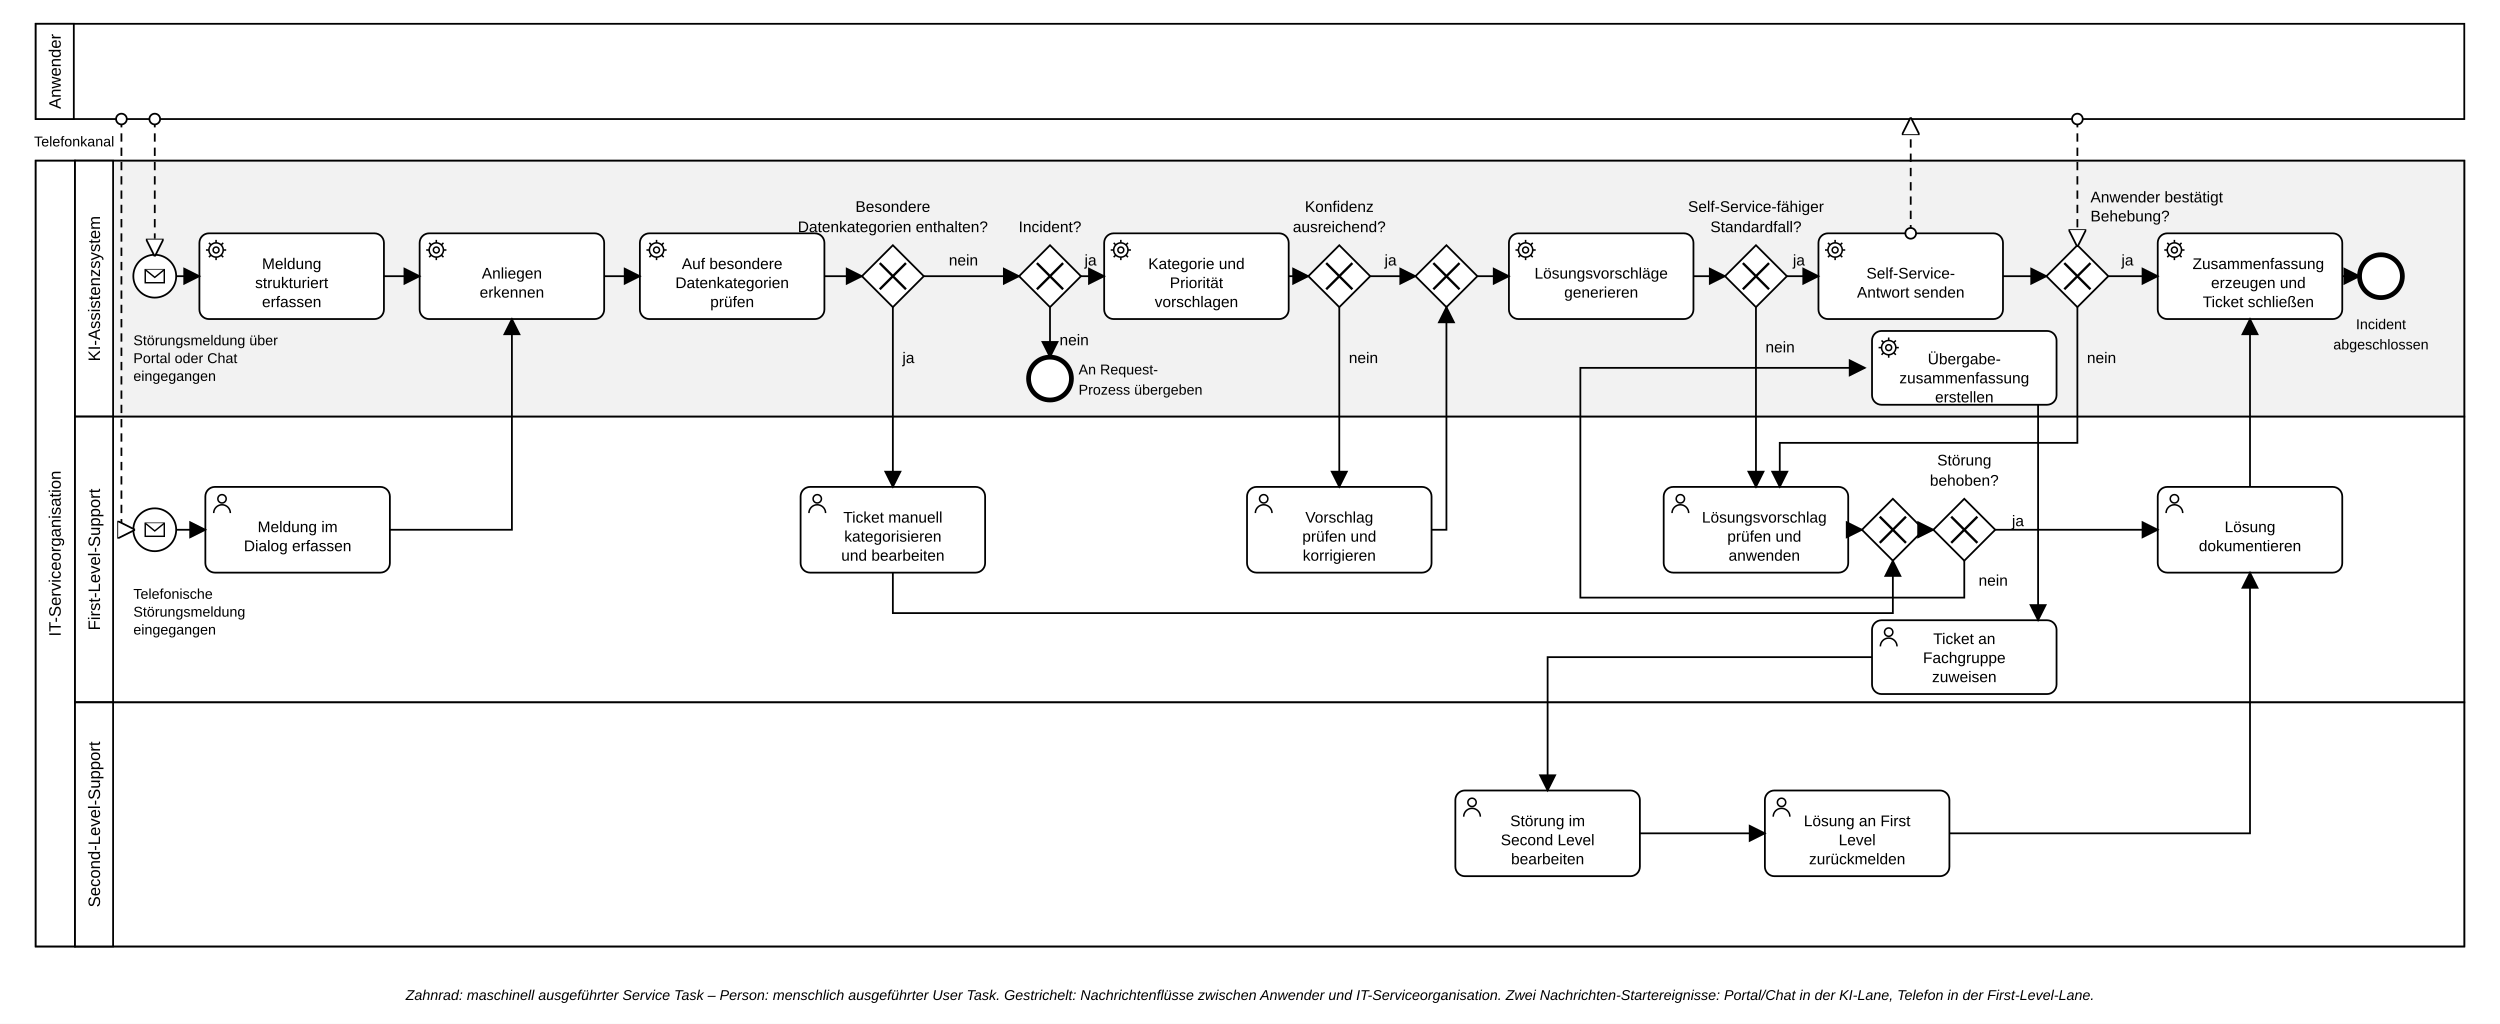
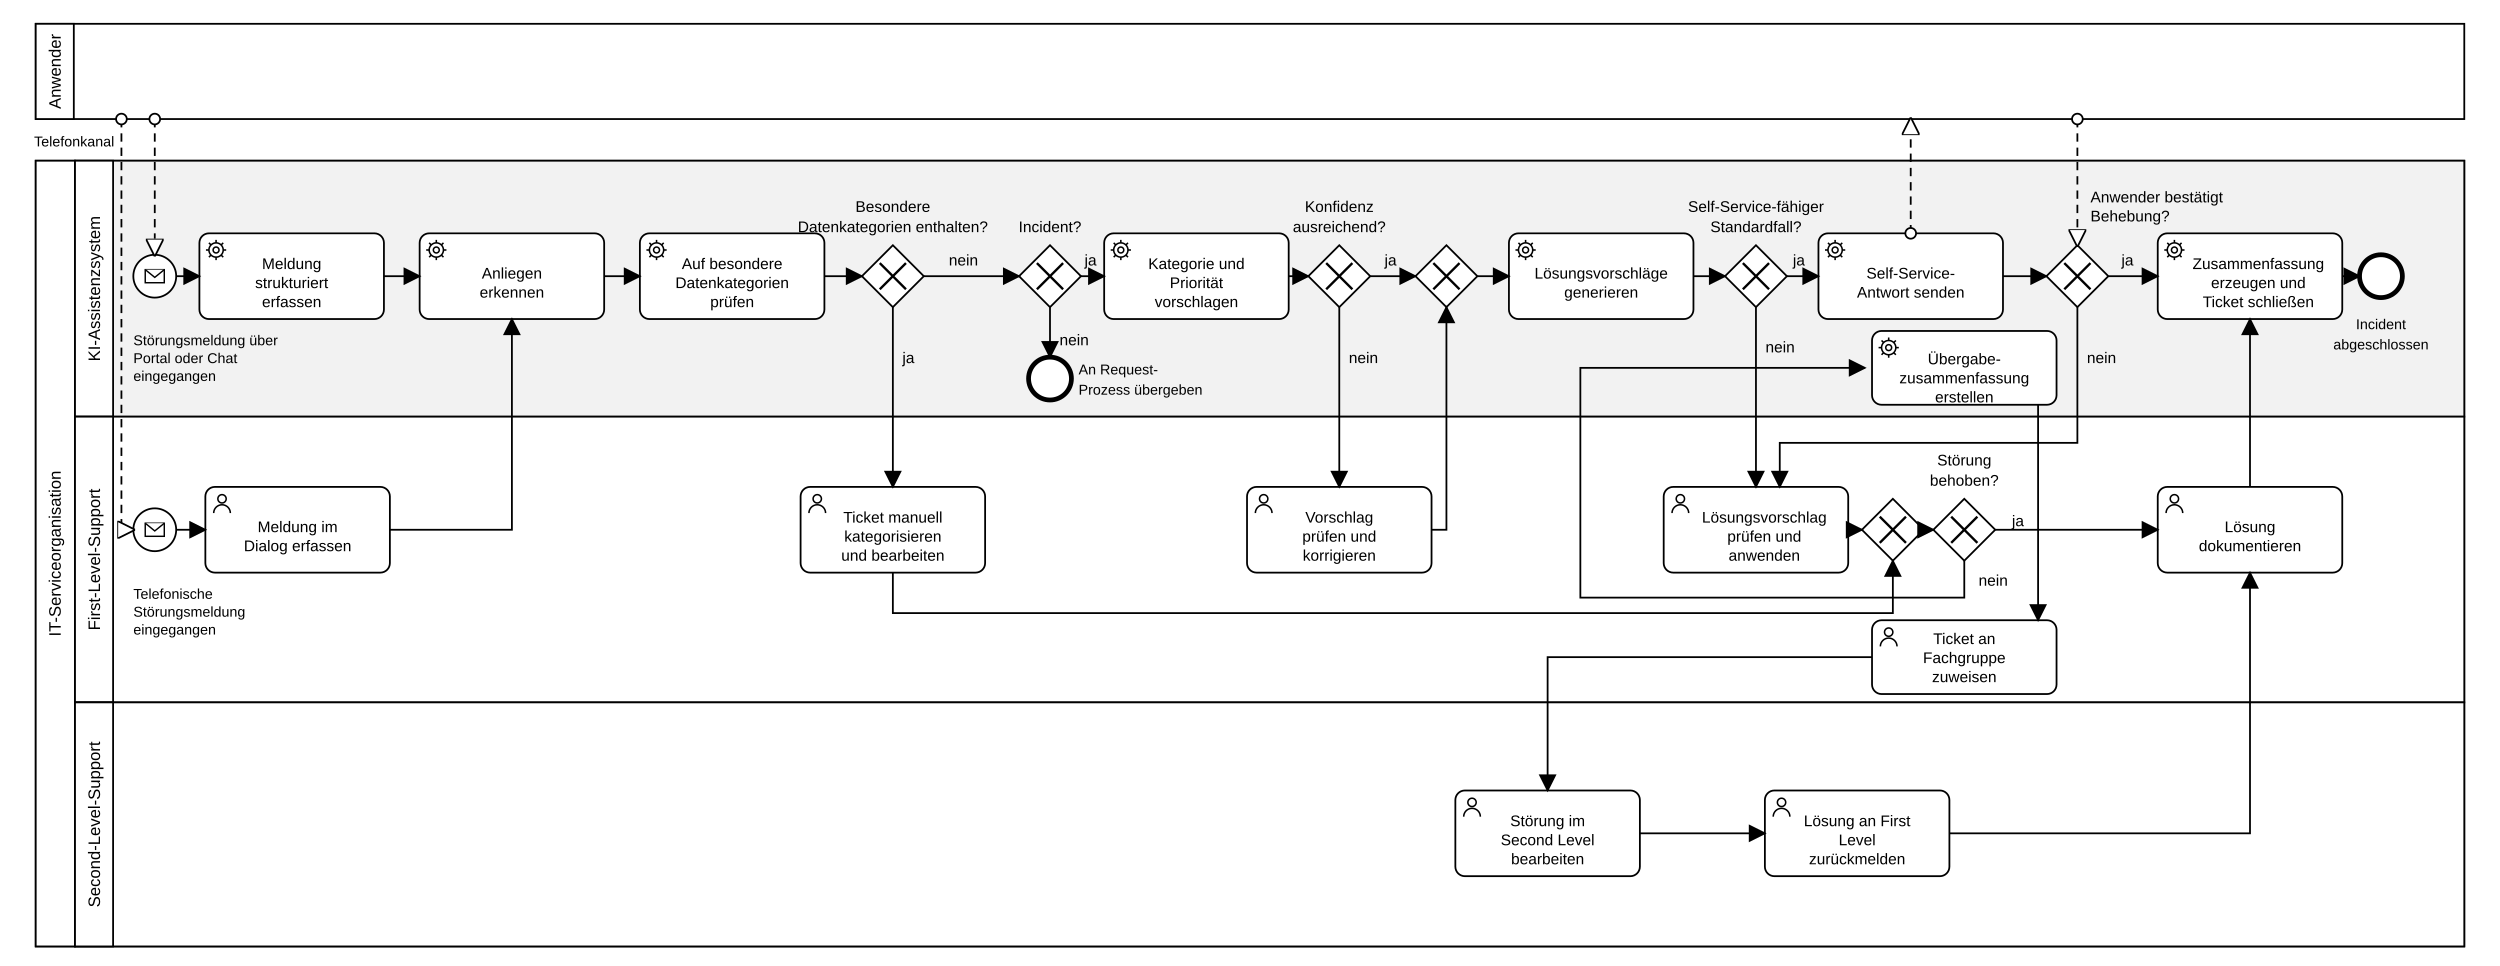
- <svg xmlns="http://www.w3.org/2000/svg" width="2100" height="860" viewBox="0 0 2100 860" font-family="Arial, Helvetica, sans-serif" font-size="14">
+ <svg xmlns="http://www.w3.org/2000/svg" width="2100" height="811" viewBox="0 0 2100 811" font-family="Arial, Helvetica, sans-serif" font-size="14">
  <rect width="2100" height="860" fill="white" />
  <defs>
    <marker id="arr" markerWidth="10" markerHeight="10" refX="9" refY="5" orient="auto">
      <path d="M0,0 L10,5 L0,10 z" fill="#000" />
    </marker>
    <marker id="arro" markerWidth="10" markerHeight="10" refX="9" refY="5" orient="auto">
      <path d="M0,0 L10,5 L0,10 z" fill="white" stroke="#000" />
    </marker>
    <marker id="dot" markerWidth="8" markerHeight="8" refX="4" refY="4" orient="auto">
      <circle cx="4" cy="4" r="3" fill="white" stroke="#000" />
    </marker>
  </defs>
  <rect x="30" y="20" width="2040" height="80" rx="0" fill="white" stroke="#000" stroke-width="1.5" />
  <rect x="30" y="20" width="32" height="80" rx="0" fill="white" stroke="#000" stroke-width="1.5" />
  <text x="46" y="65.0" text-anchor="middle" font-size="14" style="" transform="rotate(-90 46 60.0)">Anwender</text>
  <rect x="30" y="135" width="2040" height="660" rx="0" fill="white" stroke="#000" stroke-width="1.5" />
  <rect x="30" y="135" width="33" height="660" rx="0" fill="white" stroke="#000" stroke-width="1.5" />
  <text x="46" y="470.0" text-anchor="middle" font-size="14" style="" transform="rotate(-90 46 465.0)">IT-Serviceorganisation</text>
  <rect x="63" y="135" width="2007" height="215" fill="#f2f2f2" stroke="#000" stroke-width="1.5" />
  <rect x="63" y="135" width="32" height="215" rx="0" fill="white" stroke="#000" stroke-width="1.5" />
  <text x="79" y="247.5" text-anchor="middle" font-size="14" style="" transform="rotate(-90 79 242.5)">KI-Assistenzsystem</text>
  <rect x="63" y="350" width="2007" height="240" fill="white" stroke="#000" stroke-width="1.5" />
  <rect x="63" y="350" width="32" height="240" rx="0" fill="white" stroke="#000" stroke-width="1.5" />
  <text x="79" y="475.0" text-anchor="middle" font-size="14" style="" transform="rotate(-90 79 470.0)">First-Level-Support</text>
  <rect x="63" y="590" width="2007" height="205" fill="white" stroke="#000" stroke-width="1.5" />
  <rect x="63" y="590" width="32" height="205" rx="0" fill="white" stroke="#000" stroke-width="1.5" />
  <text x="79" y="697.5" text-anchor="middle" font-size="14" style="" transform="rotate(-90 79 692.5)">Second-Level-Support</text>
  <rect x="167.5" y="196.0" width="155" height="72" rx="8" fill="white" stroke="#000" stroke-width="1.5" />
  <g transform="translate(181.5,210.0)" stroke="#000" stroke-width="1.3" fill="white">
    <circle r="6" />
    <circle r="2.5" />
    <line x1="6.0" y1="0.0" x2="8.5" y2="0.0" />
    <line x1="4.243" y1="4.243" x2="6.01" y2="6.01" />
    <line x1="7.960769380065197e-06" y1="6" x2="1.127775662175903e-05" y2="8.5" />
    <line x1="-4.243" y1="4.243" x2="-6.01" y2="6.01" />
    <line x1="-6" y1="1.592153876011638e-05" x2="-8.5" y2="2.2555513243498205e-05" />
    <line x1="-4.243" y1="-4.243" x2="-6.01" y2="-6.01" />
    <line x1="-2.388230814280407e-05" y1="-6" x2="-3.383326986897244e-05" y2="-8.5" />
    <line x1="4.243" y1="-4.243" x2="6.01" y2="-6.01" />
  </g>
  <text x="245" y="226.0" text-anchor="middle" font-size="13" style="">Meldung</text>
  <text x="245" y="242.0" text-anchor="middle" font-size="13" style="">strukturiert</text>
  <text x="245" y="258.0" text-anchor="middle" font-size="13" style="">erfassen</text>
  <rect x="352.5" y="196.0" width="155" height="72" rx="8" fill="white" stroke="#000" stroke-width="1.5" />
  <g transform="translate(366.5,210.0)" stroke="#000" stroke-width="1.3" fill="white">
    <circle r="6" />
    <circle r="2.5" />
    <line x1="6.0" y1="0.0" x2="8.5" y2="0.0" />
    <line x1="4.243" y1="4.243" x2="6.01" y2="6.01" />
    <line x1="7.960769380065197e-06" y1="6" x2="1.127775662175903e-05" y2="8.5" />
    <line x1="-4.243" y1="4.243" x2="-6.01" y2="6.01" />
    <line x1="-6" y1="1.592153876011638e-05" x2="-8.5" y2="2.2555513243498205e-05" />
    <line x1="-4.243" y1="-4.243" x2="-6.01" y2="-6.01" />
    <line x1="-2.388230814280407e-05" y1="-6" x2="-3.383326986897244e-05" y2="-8.5" />
    <line x1="4.243" y1="-4.243" x2="6.01" y2="-6.01" />
  </g>
  <text x="430" y="234.0" text-anchor="middle" font-size="13" style="">Anliegen</text>
  <text x="430" y="250.0" text-anchor="middle" font-size="13" style="">erkennen</text>
  <rect x="537.5" y="196.0" width="155" height="72" rx="8" fill="white" stroke="#000" stroke-width="1.5" />
  <g transform="translate(551.5,210.0)" stroke="#000" stroke-width="1.3" fill="white">
    <circle r="6" />
    <circle r="2.5" />
    <line x1="6.0" y1="0.0" x2="8.5" y2="0.0" />
    <line x1="4.243" y1="4.243" x2="6.01" y2="6.01" />
    <line x1="7.960769380065197e-06" y1="6" x2="1.127775662175903e-05" y2="8.5" />
    <line x1="-4.243" y1="4.243" x2="-6.01" y2="6.01" />
    <line x1="-6" y1="1.592153876011638e-05" x2="-8.5" y2="2.2555513243498205e-05" />
    <line x1="-4.243" y1="-4.243" x2="-6.01" y2="-6.01" />
    <line x1="-2.388230814280407e-05" y1="-6" x2="-3.383326986897244e-05" y2="-8.5" />
    <line x1="4.243" y1="-4.243" x2="6.01" y2="-6.01" />
  </g>
  <text x="615" y="226.0" text-anchor="middle" font-size="13" style="">Auf besondere</text>
  <text x="615" y="242.0" text-anchor="middle" font-size="13" style="">Datenkategorien</text>
  <text x="615" y="258.0" text-anchor="middle" font-size="13" style="">prüfen</text>
  <rect x="927.5" y="196.0" width="155" height="72" rx="8" fill="white" stroke="#000" stroke-width="1.5" />
  <g transform="translate(941.5,210.0)" stroke="#000" stroke-width="1.3" fill="white">
    <circle r="6" />
    <circle r="2.5" />
    <line x1="6.0" y1="0.0" x2="8.5" y2="0.0" />
    <line x1="4.243" y1="4.243" x2="6.01" y2="6.01" />
    <line x1="7.960769380065197e-06" y1="6" x2="1.127775662175903e-05" y2="8.5" />
    <line x1="-4.243" y1="4.243" x2="-6.01" y2="6.01" />
    <line x1="-6" y1="1.592153876011638e-05" x2="-8.5" y2="2.2555513243498205e-05" />
    <line x1="-4.243" y1="-4.243" x2="-6.01" y2="-6.01" />
    <line x1="-2.388230814280407e-05" y1="-6" x2="-3.383326986897244e-05" y2="-8.5" />
    <line x1="4.243" y1="-4.243" x2="6.01" y2="-6.01" />
  </g>
  <text x="1005" y="226.0" text-anchor="middle" font-size="13" style="">Kategorie und</text>
  <text x="1005" y="242.0" text-anchor="middle" font-size="13" style="">Priorität</text>
  <text x="1005" y="258.0" text-anchor="middle" font-size="13" style="">vorschlagen</text>
  <rect x="1267.5" y="196.0" width="155" height="72" rx="8" fill="white" stroke="#000" stroke-width="1.5" />
  <g transform="translate(1281.5,210.0)" stroke="#000" stroke-width="1.3" fill="white">
    <circle r="6" />
    <circle r="2.5" />
    <line x1="6.0" y1="0.0" x2="8.5" y2="0.0" />
    <line x1="4.243" y1="4.243" x2="6.01" y2="6.01" />
    <line x1="7.960769380065197e-06" y1="6" x2="1.127775662175903e-05" y2="8.5" />
    <line x1="-4.243" y1="4.243" x2="-6.01" y2="6.01" />
    <line x1="-6" y1="1.592153876011638e-05" x2="-8.5" y2="2.2555513243498205e-05" />
    <line x1="-4.243" y1="-4.243" x2="-6.01" y2="-6.01" />
    <line x1="-2.388230814280407e-05" y1="-6" x2="-3.383326986897244e-05" y2="-8.5" />
    <line x1="4.243" y1="-4.243" x2="6.01" y2="-6.01" />
  </g>
  <text x="1345" y="234.0" text-anchor="middle" font-size="13" style="">Lösungsvorschläge</text>
  <text x="1345" y="250.0" text-anchor="middle" font-size="13" style="">generieren</text>
  <rect x="1527.5" y="196.0" width="155" height="72" rx="8" fill="white" stroke="#000" stroke-width="1.5" />
  <g transform="translate(1541.5,210.0)" stroke="#000" stroke-width="1.3" fill="white">
    <circle r="6" />
    <circle r="2.5" />
    <line x1="6.0" y1="0.0" x2="8.5" y2="0.0" />
    <line x1="4.243" y1="4.243" x2="6.01" y2="6.01" />
    <line x1="7.960769380065197e-06" y1="6" x2="1.127775662175903e-05" y2="8.5" />
    <line x1="-4.243" y1="4.243" x2="-6.01" y2="6.01" />
    <line x1="-6" y1="1.592153876011638e-05" x2="-8.5" y2="2.2555513243498205e-05" />
    <line x1="-4.243" y1="-4.243" x2="-6.01" y2="-6.01" />
    <line x1="-2.388230814280407e-05" y1="-6" x2="-3.383326986897244e-05" y2="-8.5" />
    <line x1="4.243" y1="-4.243" x2="6.01" y2="-6.01" />
  </g>
  <text x="1605" y="234.0" text-anchor="middle" font-size="13" style="">Self-Service-</text>
  <text x="1605" y="250.0" text-anchor="middle" font-size="13" style="">Antwort senden</text>
  <rect x="1812.5" y="196.0" width="155" height="72" rx="8" fill="white" stroke="#000" stroke-width="1.5" />
  <g transform="translate(1826.5,210.0)" stroke="#000" stroke-width="1.3" fill="white">
    <circle r="6" />
    <circle r="2.5" />
    <line x1="6.0" y1="0.0" x2="8.5" y2="0.0" />
    <line x1="4.243" y1="4.243" x2="6.01" y2="6.01" />
    <line x1="7.960769380065197e-06" y1="6" x2="1.127775662175903e-05" y2="8.5" />
    <line x1="-4.243" y1="4.243" x2="-6.01" y2="6.01" />
    <line x1="-6" y1="1.592153876011638e-05" x2="-8.5" y2="2.2555513243498205e-05" />
    <line x1="-4.243" y1="-4.243" x2="-6.01" y2="-6.01" />
    <line x1="-2.388230814280407e-05" y1="-6" x2="-3.383326986897244e-05" y2="-8.5" />
    <line x1="4.243" y1="-4.243" x2="6.01" y2="-6.01" />
  </g>
  <text x="1897" y="226.0" text-anchor="middle" font-size="13" style="">Zusammenfassung</text>
  <text x="1897" y="242.0" text-anchor="middle" font-size="13" style="">erzeugen und</text>
  <text x="1897" y="258.0" text-anchor="middle" font-size="13" style="">Ticket schließen</text>
  <rect x="172.5" y="409.0" width="155" height="72" rx="8" fill="white" stroke="#000" stroke-width="1.5" />
  <g transform="translate(186.5,423.0)" stroke="#000" stroke-width="1.3" fill="white">
    <circle cy="-4" r="3.5" />
    <path d="M-7,8 a7,7 0 0 1 14,0" />
  </g>
  <text x="250" y="447.0" text-anchor="middle" font-size="13" style="">Meldung im</text>
  <text x="250" y="463.0" text-anchor="middle" font-size="13" style="">Dialog erfassen</text>
  <rect x="672.5" y="409.0" width="155" height="72" rx="8" fill="white" stroke="#000" stroke-width="1.5" />
  <g transform="translate(686.5,423.0)" stroke="#000" stroke-width="1.3" fill="white">
    <circle cy="-4" r="3.5" />
    <path d="M-7,8 a7,7 0 0 1 14,0" />
  </g>
  <text x="750" y="439.0" text-anchor="middle" font-size="13" style="">Ticket manuell</text>
  <text x="750" y="455.0" text-anchor="middle" font-size="13" style="">kategorisieren</text>
  <text x="750" y="471.0" text-anchor="middle" font-size="13" style="">und bearbeiten</text>
  <rect x="1047.5" y="409.0" width="155" height="72" rx="8" fill="white" stroke="#000" stroke-width="1.5" />
  <g transform="translate(1061.5,423.0)" stroke="#000" stroke-width="1.3" fill="white">
    <circle cy="-4" r="3.5" />
    <path d="M-7,8 a7,7 0 0 1 14,0" />
  </g>
  <text x="1125" y="439.0" text-anchor="middle" font-size="13" style="">Vorschlag</text>
  <text x="1125" y="455.0" text-anchor="middle" font-size="13" style="">prüfen und</text>
  <text x="1125" y="471.0" text-anchor="middle" font-size="13" style="">korrigieren</text>
  <rect x="1397.5" y="409.0" width="155" height="72" rx="8" fill="white" stroke="#000" stroke-width="1.5" />
  <g transform="translate(1411.5,423.0)" stroke="#000" stroke-width="1.3" fill="white">
    <circle cy="-4" r="3.5" />
    <path d="M-7,8 a7,7 0 0 1 14,0" />
  </g>
  <text x="1482" y="439.0" text-anchor="middle" font-size="13" style="">Lösungsvorschlag</text>
  <text x="1482" y="455.0" text-anchor="middle" font-size="13" style="">prüfen und</text>
  <text x="1482" y="471.0" text-anchor="middle" font-size="13" style="">anwenden</text>
  <rect x="1812.5" y="409.0" width="155" height="72" rx="8" fill="white" stroke="#000" stroke-width="1.5" />
  <g transform="translate(1826.5,423.0)" stroke="#000" stroke-width="1.3" fill="white">
    <circle cy="-4" r="3.5" />
    <path d="M-7,8 a7,7 0 0 1 14,0" />
  </g>
  <text x="1890" y="447.0" text-anchor="middle" font-size="13" style="">Lösung</text>
  <text x="1890" y="463.0" text-anchor="middle" font-size="13" style="">dokumentieren</text>
  <rect x="1572.5" y="521.0" width="155" height="62" rx="8" fill="white" stroke="#000" stroke-width="1.5" />
  <g transform="translate(1586.5,535.0)" stroke="#000" stroke-width="1.3" fill="white">
    <circle cy="-4" r="3.5" />
    <path d="M-7,8 a7,7 0 0 1 14,0" />
  </g>
  <text x="1650" y="541.0" text-anchor="middle" font-size="13" style="">Ticket an</text>
  <text x="1650" y="557.0" text-anchor="middle" font-size="13" style="">Fachgruppe</text>
  <text x="1650" y="573.0" text-anchor="middle" font-size="13" style="">zuweisen</text>
  <rect x="1222.5" y="664.0" width="155" height="72" rx="8" fill="white" stroke="#000" stroke-width="1.5" />
  <g transform="translate(1236.5,678.0)" stroke="#000" stroke-width="1.3" fill="white">
    <circle cy="-4" r="3.5" />
    <path d="M-7,8 a7,7 0 0 1 14,0" />
  </g>
  <text x="1300" y="694.0" text-anchor="middle" font-size="13" style="">Störung im</text>
  <text x="1300" y="710.0" text-anchor="middle" font-size="13" style="">Second Level</text>
  <text x="1300" y="726.0" text-anchor="middle" font-size="13" style="">bearbeiten</text>
  <rect x="1482.5" y="664.0" width="155" height="72" rx="8" fill="white" stroke="#000" stroke-width="1.5" />
  <g transform="translate(1496.5,678.0)" stroke="#000" stroke-width="1.3" fill="white">
    <circle cy="-4" r="3.5" />
    <path d="M-7,8 a7,7 0 0 1 14,0" />
  </g>
  <text x="1560" y="694.0" text-anchor="middle" font-size="13" style="">Lösung an First</text>
  <text x="1560" y="710.0" text-anchor="middle" font-size="13" style="">Level</text>
  <text x="1560" y="726.0" text-anchor="middle" font-size="13" style="">zurückmelden</text>
  <polygon points="750,206.0 776.0,232 750,258.0 724.0,232" fill="white" stroke="#000" stroke-width="1.5" />
  <path d="M739,221 L761,243 M761,221 L739,243" stroke="#000" stroke-width="2" />
  <text x="750" y="178.0" text-anchor="middle" font-size="13" style="">Besondere</text>
  <text x="750" y="195.0" text-anchor="middle" font-size="13" style="">Datenkategorien enthalten?</text>
  <polygon points="882,206.0 908.0,232 882,258.0 856.0,232" fill="white" stroke="#000" stroke-width="1.5" />
  <path d="M871,221 L893,243 M893,221 L871,243" stroke="#000" stroke-width="2" />
  <text x="882" y="195.0" text-anchor="middle" font-size="13" style="">Incident?</text>
  <polygon points="1125,206.0 1151.0,232 1125,258.0 1099.0,232" fill="white" stroke="#000" stroke-width="1.5" />
  <path d="M1114,221 L1136,243 M1136,221 L1114,243" stroke="#000" stroke-width="2" />
  <text x="1125" y="178.0" text-anchor="middle" font-size="13" style="">Konfidenz</text>
  <text x="1125" y="195.0" text-anchor="middle" font-size="13" style="">ausreichend?</text>
  <polygon points="1215,206.0 1241.0,232 1215,258.0 1189.0,232" fill="white" stroke="#000" stroke-width="1.5" />
  <path d="M1204,221 L1226,243 M1226,221 L1204,243" stroke="#000" stroke-width="2" />
  <polygon points="1475,206.0 1501.0,232 1475,258.0 1449.0,232" fill="white" stroke="#000" stroke-width="1.5" />
  <path d="M1464,221 L1486,243 M1486,221 L1464,243" stroke="#000" stroke-width="2" />
  <text x="1475" y="178.0" text-anchor="middle" font-size="13" style="">Self-Service-fähiger</text>
  <text x="1475" y="195.0" text-anchor="middle" font-size="13" style="">Standardfall?</text>
  <polygon points="1745,206.0 1771.0,232 1745,258.0 1719.0,232" fill="white" stroke="#000" stroke-width="1.5" />
  <path d="M1734,221 L1756,243 M1756,221 L1734,243" stroke="#000" stroke-width="2" />
  <text x="1756" y="170.0" text-anchor="start" font-size="13" style="">Anwender bestätigt</text>
  <text x="1756" y="186.0" text-anchor="start" font-size="13" style="">Behebung?</text>
  <polygon points="1590,419.0 1616.0,445 1590,471.0 1564.0,445" fill="white" stroke="#000" stroke-width="1.5" />
  <path d="M1579,434 L1601,456 M1601,434 L1579,456" stroke="#000" stroke-width="2" />
  <polygon points="1650,419.0 1676.0,445 1650,471.0 1624.0,445" fill="white" stroke="#000" stroke-width="1.5" />
  <path d="M1639,434 L1661,456 M1661,434 L1639,456" stroke="#000" stroke-width="2" />
  <text x="1650" y="391.0" text-anchor="middle" font-size="13" style="">Störung</text>
  <text x="1650" y="408.0" text-anchor="middle" font-size="13" style="">behoben?</text>
  <circle cx="130" cy="232" r="18" fill="white" stroke="#000" stroke-width="1.5" />
  <g transform="translate(130,232)" stroke="#000" stroke-width="1.2" fill="white">
    <rect x="-8" y="-5.5" width="16" height="11" />
    <path d="M-8,-5.5 L0,1 L8,-5.5" />
  </g>
  <text x="112" y="290.0" text-anchor="start" font-size="12" style="">Störungsmeldung über</text>
  <text x="112" y="305.0" text-anchor="start" font-size="12" style="">Portal oder Chat</text>
  <text x="112" y="320.0" text-anchor="start" font-size="12" style="">eingegangen</text>
  <circle cx="130" cy="445" r="18" fill="white" stroke="#000" stroke-width="1.5" />
  <g transform="translate(130,445)" stroke="#000" stroke-width="1.2" fill="white">
    <rect x="-8" y="-5.5" width="16" height="11" />
    <path d="M-8,-5.5 L0,1 L8,-5.5" />
  </g>
  <text x="112" y="503.0" text-anchor="start" font-size="12" style="">Telefonische</text>
  <text x="112" y="518.0" text-anchor="start" font-size="12" style="">Störungsmeldung</text>
  <text x="112" y="533.0" text-anchor="start" font-size="12" style="">eingegangen</text>
  <circle cx="2000" cy="232" r="18" fill="white" stroke="#000" stroke-width="4" />
  <text x="2000" y="276.5" text-anchor="middle" font-size="12" style="">Incident</text>
  <text x="2000" y="293.5" text-anchor="middle" font-size="12" style="">abgeschlossen</text>
  <circle cx="882" cy="318" r="18" fill="white" stroke="#000" stroke-width="4" />
  <text x="906" y="314.5" text-anchor="start" font-size="12" style="">An Request-</text>
  <text x="906" y="331.5" text-anchor="start" font-size="12" style="">Prozess übergeben</text>
  <path d="M148,232 L167.5,232" fill="none" stroke="#000" stroke-width="1.5" marker-end="url(#arr)" />
  <path d="M322.5,232 L352.5,232" fill="none" stroke="#000" stroke-width="1.5" marker-end="url(#arr)" />
  <path d="M507.5,232 L537.5,232" fill="none" stroke="#000" stroke-width="1.5" marker-end="url(#arr)" />
  <path d="M692.5,232 L724.0,232" fill="none" stroke="#000" stroke-width="1.5" marker-end="url(#arr)" />
  <path d="M776.0,232 L856.0,232" fill="none" stroke="#000" stroke-width="1.5" marker-end="url(#arr)" />
  <text x="797" y="223.0" text-anchor="start" font-size="13" style="">nein</text>
  <path d="M750,258.0 L750,409.0" fill="none" stroke="#000" stroke-width="1.5" marker-end="url(#arr)" />
  <text x="758" y="305.0" text-anchor="start" font-size="13" style="">ja</text>
  <path d="M908.0,232 L927.5,232" fill="none" stroke="#000" stroke-width="1.5" marker-end="url(#arr)" />
  <text x="911" y="223.0" text-anchor="start" font-size="13" style="">ja</text>
  <path d="M882,258.0 L882,300" fill="none" stroke="#000" stroke-width="1.5" marker-end="url(#arr)" />
  <text x="890" y="290.0" text-anchor="start" font-size="13" style="">nein</text>
  <path d="M1082.5,232 L1099.0,232" fill="none" stroke="#000" stroke-width="1.5" marker-end="url(#arr)" />
  <path d="M1151.0,232 L1189.0,232" fill="none" stroke="#000" stroke-width="1.5" marker-end="url(#arr)" />
  <text x="1163" y="223.0" text-anchor="start" font-size="13" style="">ja</text>
  <path d="M1125,258.0 L1125,409.0" fill="none" stroke="#000" stroke-width="1.5" marker-end="url(#arr)" />
  <text x="1133" y="305.0" text-anchor="start" font-size="13" style="">nein</text>
  <path d="M1202.5,445 L1215,445 L1215,258.0" fill="none" stroke="#000" stroke-width="1.5" marker-end="url(#arr)" />
  <path d="M1241.0,232 L1267.5,232" fill="none" stroke="#000" stroke-width="1.5" marker-end="url(#arr)" />
  <path d="M1422.5,232 L1449.0,232" fill="none" stroke="#000" stroke-width="1.5" marker-end="url(#arr)" />
  <path d="M1501.0,232 L1527.5,232" fill="none" stroke="#000" stroke-width="1.5" marker-end="url(#arr)" />
  <text x="1506" y="223.0" text-anchor="start" font-size="13" style="">ja</text>
  <path d="M1475,258.0 L1475,409.0" fill="none" stroke="#000" stroke-width="1.5" marker-end="url(#arr)" />
  <text x="1483" y="296.0" text-anchor="start" font-size="13" style="">nein</text>
  <path d="M1682.5,232 L1719.0,232" fill="none" stroke="#000" stroke-width="1.5" marker-end="url(#arr)" />
  <path d="M1771.0,232 L1812.5,232" fill="none" stroke="#000" stroke-width="1.5" marker-end="url(#arr)" />
  <text x="1782" y="223.0" text-anchor="start" font-size="13" style="">ja</text>
  <path d="M1745,258.0 L1745,372 L1495,372 L1495,409.0" fill="none" stroke="#000" stroke-width="1.5" marker-end="url(#arr)" />
  <text x="1753" y="305.0" text-anchor="start" font-size="13" style="">nein</text>
  <path d="M1967.5,232 L1982,232" fill="none" stroke="#000" stroke-width="1.5" marker-end="url(#arr)" />
  <path d="M1552.5,445 L1564.0,445" fill="none" stroke="#000" stroke-width="1.5" marker-end="url(#arr)" />
  <path d="M1616.0,445 L1624.0,445" fill="none" stroke="#000" stroke-width="1.5" marker-end="url(#arr)" />
  <path d="M1676.0,445 L1812.5,445" fill="none" stroke="#000" stroke-width="1.5" marker-end="url(#arr)" />
  <text x="1690" y="442.0" text-anchor="start" font-size="13" style="">ja</text>
  <path d="M1650,471.0 L1650,502 L1327.5,502 L1327.5,309 L1566.5,309" fill="none" stroke="#000" stroke-width="1.5" marker-end="url(#arr)" />
  <path d="M1712,340 L1712,521" fill="none" stroke="#000" stroke-width="1.5" marker-end="url(#arr)" />
  <rect x="1572.5" y="278.0" width="155" height="62" rx="8" fill="white" stroke="#000" stroke-width="1.5" />
  <g transform="translate(1586.5,292.0)" stroke="#000" stroke-width="1.3" fill="white">
    <circle r="6" />
    <circle r="2.5" />
    <line x1="6.0" y1="0.0" x2="8.5" y2="0.0" />
    <line x1="4.243" y1="4.243" x2="6.01" y2="6.01" />
    <line x1="7.960769380065197e-06" y1="6" x2="1.127775662175903e-05" y2="8.5" />
    <line x1="-4.243" y1="4.243" x2="-6.01" y2="6.01" />
    <line x1="-6" y1="1.592153876011638e-05" x2="-8.5" y2="2.2555513243498205e-05" />
    <line x1="-4.243" y1="-4.243" x2="-6.01" y2="-6.01" />
    <line x1="-2.388230814280407e-05" y1="-6" x2="-3.383326986897244e-05" y2="-8.5" />
    <line x1="4.243" y1="-4.243" x2="6.01" y2="-6.01" />
  </g>
  <text x="1650.0" y="306.0" text-anchor="middle" font-size="13">Übergabe-</text>
  <text x="1650.0" y="322.0" text-anchor="middle" font-size="13">zusammenfassung</text>
  <text x="1650.0" y="338.0" text-anchor="middle" font-size="13">erstellen</text>
  <text x="1662" y="492.0" text-anchor="start" font-size="13" style="">nein</text>
  <path d="M1572.5,552 L1300,552 L1300,664.0" fill="none" stroke="#000" stroke-width="1.5" marker-end="url(#arr)" />
  <path d="M1377.5,700 L1482.5,700" fill="none" stroke="#000" stroke-width="1.5" marker-end="url(#arr)" />
  <path d="M1637.5,700 L1890,700 L1890,481.0" fill="none" stroke="#000" stroke-width="1.5" marker-end="url(#arr)" />
  <path d="M1890,409.0 L1890,268.0" fill="none" stroke="#000" stroke-width="1.5" marker-end="url(#arr)" />
  <path d="M148,445 L172.5,445" fill="none" stroke="#000" stroke-width="1.5" marker-end="url(#arr)" />
  <path d="M327.5,445 L430,445 L430,268.0" fill="none" stroke="#000" stroke-width="1.5" marker-end="url(#arr)" />
  <path d="M750,481.0 L750,515 L1590,515 L1590,471.0" fill="none" stroke="#000" stroke-width="1.5" marker-end="url(#arr)" />
  <path d="M130,100 L130,214" fill="none" stroke="#000" stroke-width="1.5" stroke-dasharray="7,5" marker-end="url(#arro)" marker-start="url(#dot)" />
  <path d="M102,100 L102,445 L112,445" fill="none" stroke="#000" stroke-width="1.5" stroke-dasharray="7,5" marker-end="url(#arro)" marker-start="url(#dot)" />
  <path d="M1605,196.0 L1605,100" fill="none" stroke="#000" stroke-width="1.5" stroke-dasharray="7,5" marker-end="url(#arro)" marker-start="url(#dot)" />
  <path d="M1745,100 L1745,206.0" fill="none" stroke="#000" stroke-width="1.5" stroke-dasharray="7,5" marker-end="url(#arro)" marker-start="url(#dot)" />
  <text x="96" y="123.0" text-anchor="end" font-size="12" style="">Telefonkanal</text>
-   <text x="1050.0" y="840.0" text-anchor="middle" font-size="12" style="font-style:italic">Zahnrad: maschinell ausgeführter Service Task – Person: menschlich ausgeführter User Task. Gestrichelt: Nachrichtenflüsse zwischen Anwender und IT-Serviceorganisation. Zwei Nachrichten-Startereignisse: Portal/Chat in der KI-Lane, Telefon in der First-Level-Lane.</text>
</svg>
